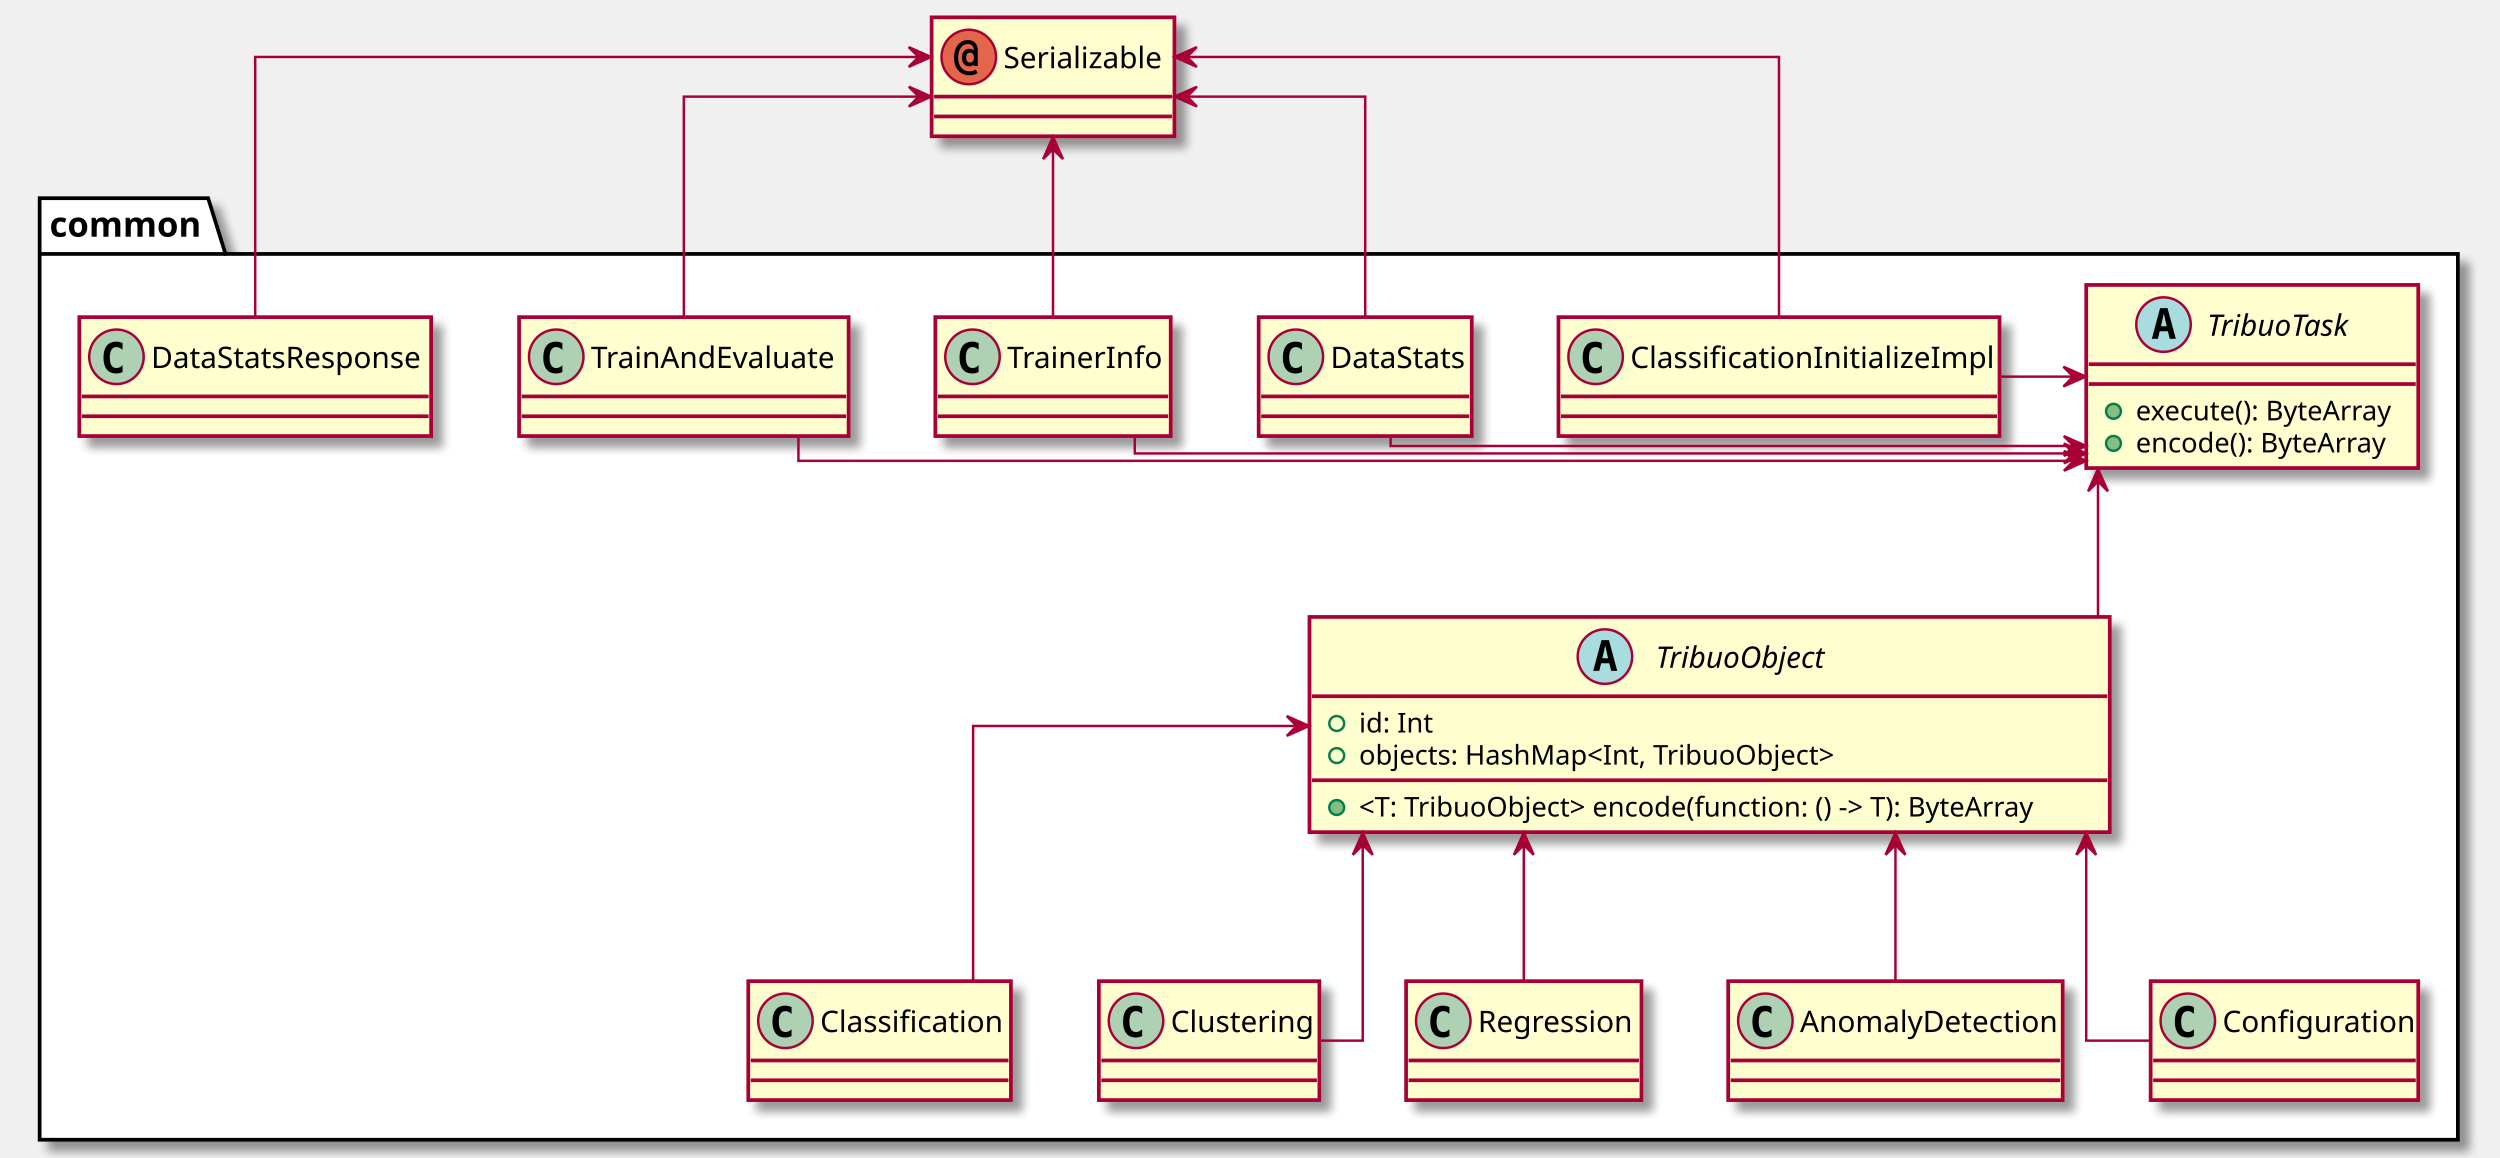
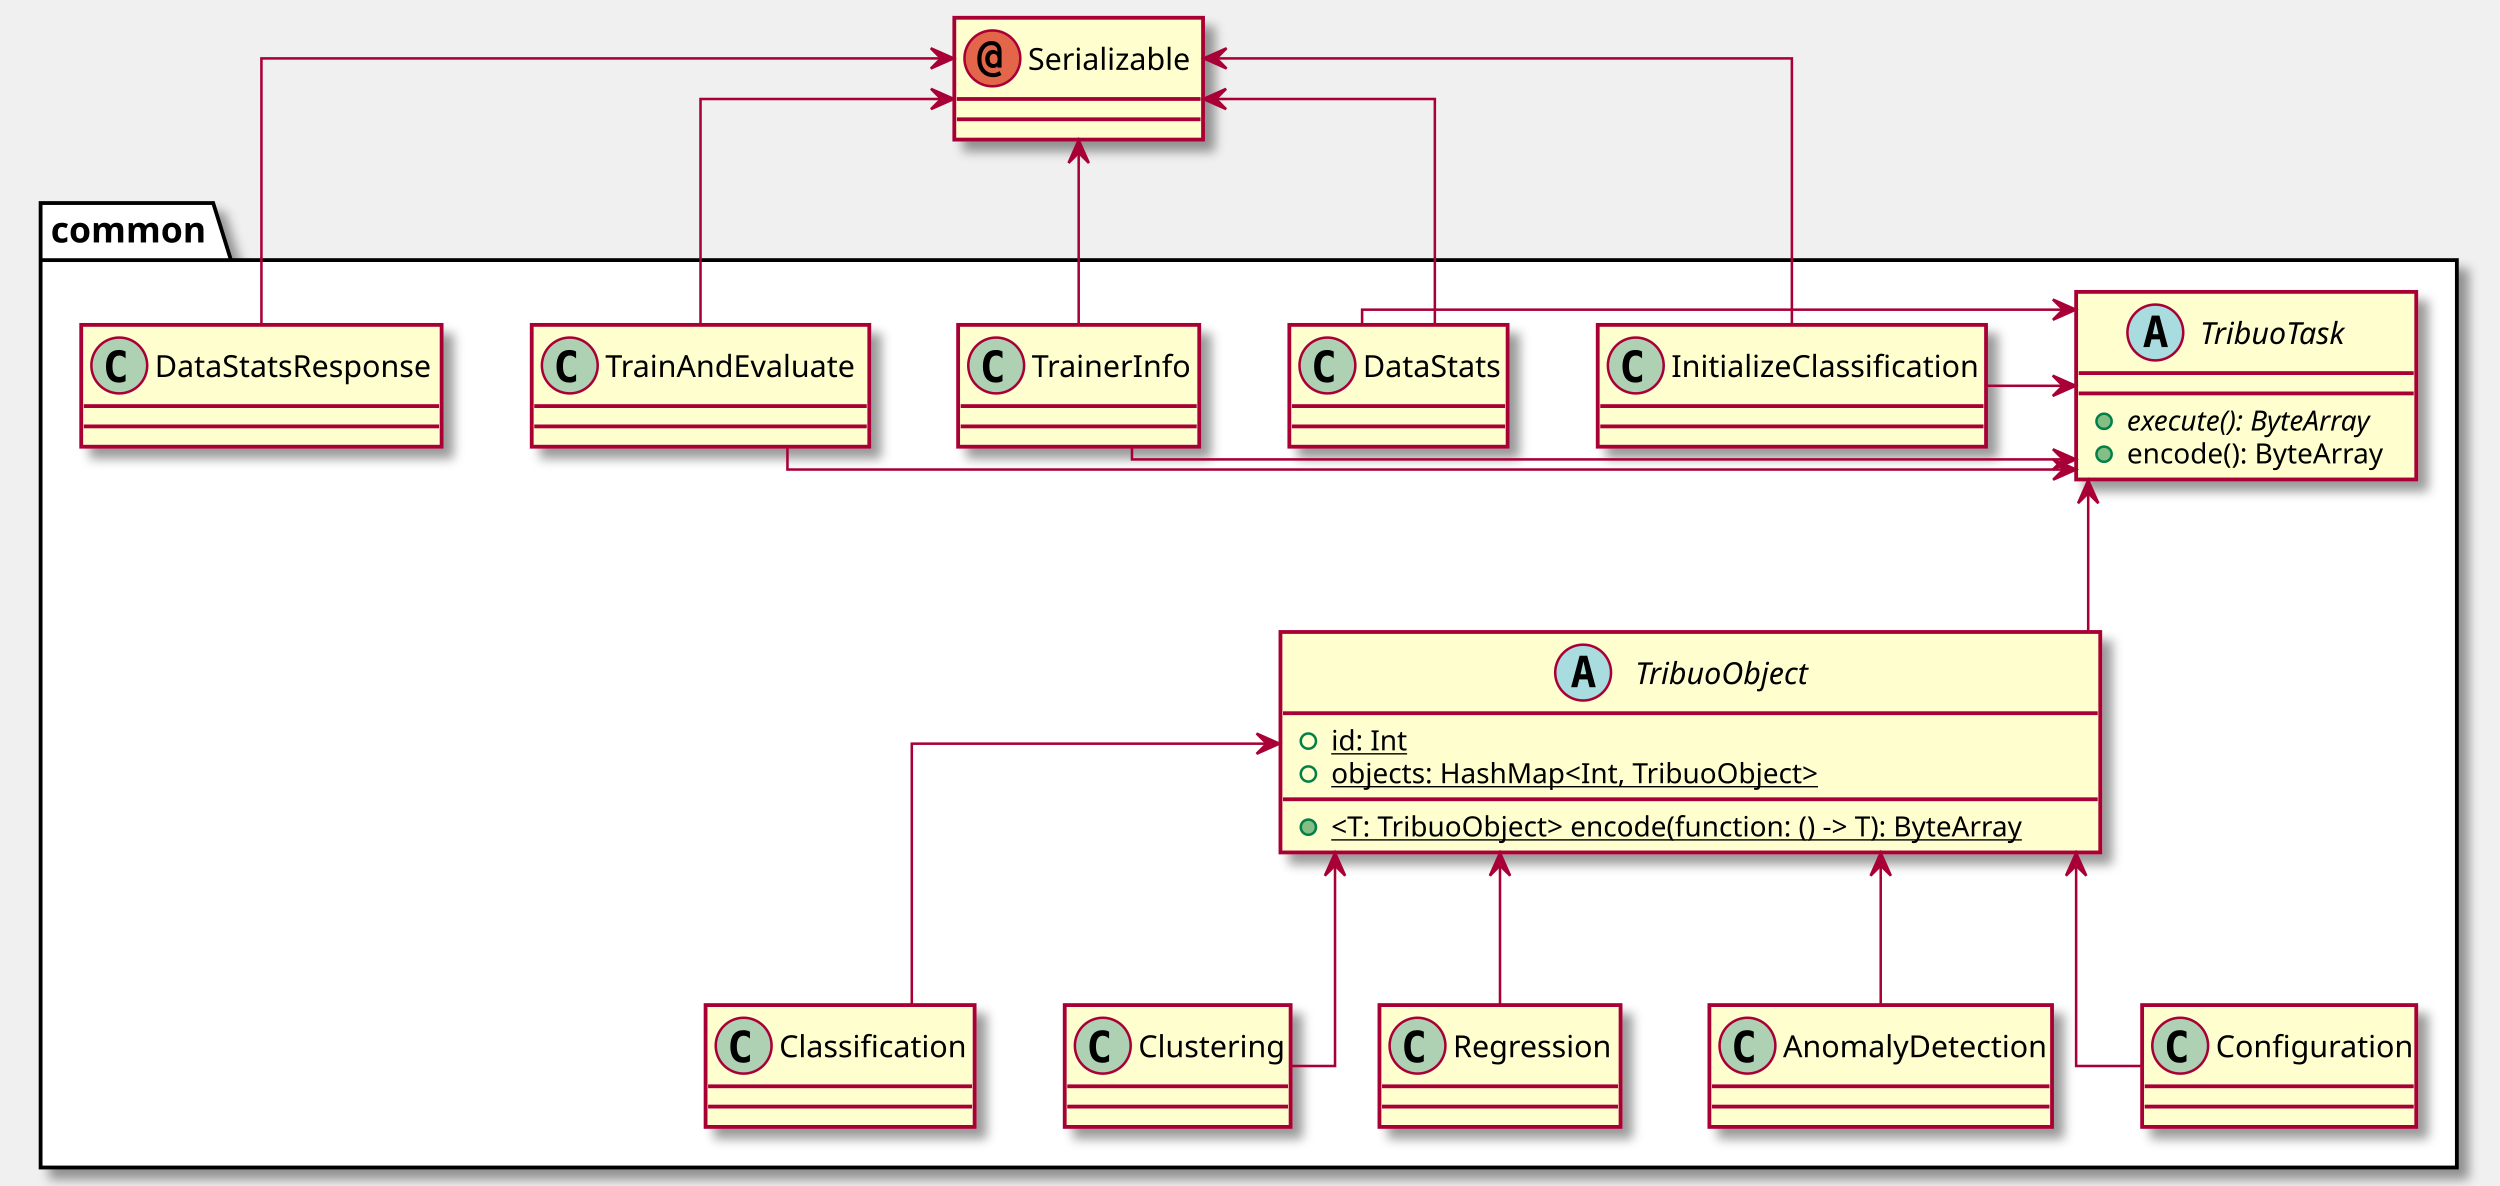
- <svg xmlns="http://www.w3.org/2000/svg" contentScriptType="application/ecmascript" contentStyleType="text/css" height="467px" preserveAspectRatio="none" style="width:1009px;height:467px;background:#FFFFFF;" version="1.1" viewBox="0 0 1009 467" width="1009px" zoomAndPan="magnify">
+ <svg xmlns="http://www.w3.org/2000/svg" contentScriptType="application/ecmascript" contentStyleType="text/css" height="467px" preserveAspectRatio="none" style="width:985px;height:467px;background:#FFFFFF;" version="1.1" viewBox="0 0 985 467" width="985px" zoomAndPan="magnify">
  <defs>
-     <filter height="300%" id="fv8vb0mpko4iv" width="300%" x="-1" y="-1">
+     <filter height="300%" id="fb097evi696vn" width="300%" x="-1" y="-1">
      <feGaussianBlur result="blurOut" stdDeviation="2.0" />
      <feColorMatrix in="blurOut" result="blurOut2" type="matrix" values="0 0 0 0 0 0 0 0 0 0 0 0 0 0 0 0 0 0 .4 0" />
      <feOffset dx="4.0" dy="4.0" in="blurOut2" result="blurOut3" />
      <feBlend in="SourceGraphic" in2="blurOut3" mode="normal" />
    </filter>
  </defs>
  <g>
-     <polygon fill="#FFFFFF" filter="url(#fv8vb0mpko4iv)" points="16,80,84,80,91,102.488,992,102.488,992,460,16,460,16,80" style="stroke:#000000;stroke-width:1.5;" />
+     <polygon fill="#FFFFFF" filter="url(#fb097evi696vn)" points="16,80,84,80,91,102.488,968,102.488,968,460,16,460,16,80" style="stroke:#000000;stroke-width:1.5;" />
    <line style="stroke:#000000;stroke-width:1.5;" x1="16" x2="91" y1="102.488" y2="102.488" />
    <text fill="#000000" font-family="sans-serif" font-size="14" font-weight="bold" lengthAdjust="spacing" textLength="62" x="20" y="95.535">common</text>
-     <rect codeLine="6" fill="#FEFECE" filter="url(#fv8vb0mpko4iv)" height="73.91" id="TribuoTask" style="stroke:#A80036;stroke-width:1.5;" width="134" x="842" y="115" />
-     <ellipse cx="873.2" cy="131" fill="#A9DCDF" rx="11" ry="11" style="stroke:#A80036;stroke-width:1.0;" />
-     <path d="M873.313,126.598 L872.159,131.67 L874.475,131.67 Z M871.819,124.357 L874.816,124.357 L878.161,136.75 L875.712,136.75 L874.948,133.687 L871.67,133.687 L870.923,136.75 L868.474,136.75 Z " fill="#000000" />
-     <text fill="#000000" font-family="sans-serif" font-size="12" font-style="italic" lengthAdjust="spacing" textLength="66" x="890.8" y="135.535">TribuoTask</text>
-     <line style="stroke:#A80036;stroke-width:1.5;" x1="843" x2="975" y1="147" y2="147" />
-     <line style="stroke:#A80036;stroke-width:1.5;" x1="843" x2="975" y1="155" y2="155" />
-     <ellipse cx="853" cy="166" fill="#84BE84" rx="3" ry="3" style="stroke:#038048;stroke-width:1.0;" />
-     <text fill="#000000" font-family="sans-serif" font-size="11" lengthAdjust="spacing" textLength="108" x="862" y="169.635">execute(): ByteArray</text>
-     <ellipse cx="853" cy="178.955" fill="#84BE84" rx="3" ry="3" style="stroke:#038048;stroke-width:1.0;" />
-     <text fill="#000000" font-family="sans-serif" font-size="11" lengthAdjust="spacing" textLength="105" x="862" y="182.59">encode(): ByteArray</text>
-     <rect codeLine="10" fill="#FEFECE" filter="url(#fv8vb0mpko4iv)" height="86.865" id="TribuoObject" style="stroke:#A80036;stroke-width:1.5;" width="323" x="528.5" y="249" />
-     <ellipse cx="647.75" cy="265" fill="#A9DCDF" rx="11" ry="11" style="stroke:#A80036;stroke-width:1.0;" />
-     <path d="M647.863,260.598 L646.71,265.67 L649.025,265.67 Z M646.369,258.357 L649.366,258.357 L652.711,270.75 L650.262,270.75 L649.499,267.687 L646.22,267.687 L645.473,270.75 L643.024,270.75 Z " fill="#000000" />
-     <text fill="#000000" font-family="sans-serif" font-size="12" font-style="italic" lengthAdjust="spacing" textLength="76" x="668.25" y="269.535">TribuoObject</text>
-     <line style="stroke:#A80036;stroke-width:1.5;" x1="529.5" x2="850.5" y1="281" y2="281" />
-     <ellipse cx="539.5" cy="292" rx="3" ry="3" style="stroke:#038048;stroke-width:1.0;fill:none;" />
-     <text fill="#000000" font-family="sans-serif" font-size="11" lengthAdjust="spacing" textLength="30" x="548.5" y="295.635">id: Int</text>
-     <ellipse cx="539.5" cy="304.955" rx="3" ry="3" style="stroke:#038048;stroke-width:1.0;fill:none;" />
-     <text fill="#000000" font-family="sans-serif" font-size="11" lengthAdjust="spacing" textLength="203" x="548.5" y="308.59">objects: HashMap&lt;Int, TribuoObject&gt;</text>
-     <line style="stroke:#A80036;stroke-width:1.5;" x1="529.5" x2="850.5" y1="314.91" y2="314.91" />
-     <ellipse cx="539.5" cy="325.91" fill="#84BE84" rx="3" ry="3" style="stroke:#038048;stroke-width:1.0;" />
-     <text fill="#000000" font-family="sans-serif" font-size="11" lengthAdjust="spacing" textLength="297" x="548.5" y="329.545">&lt;T: TribuoObject&gt; encode(function: () -&gt; T): ByteArray</text>
-     <rect codeLine="17" fill="#FEFECE" filter="url(#fv8vb0mpko4iv)" height="48" id="common_classification" style="stroke:#A80036;stroke-width:1.5;" width="106" x="302" y="396" />
-     <ellipse cx="317" cy="412" fill="#ADD1B2" rx="11" ry="11" style="stroke:#A80036;stroke-width:1.0;" />
-     <path d="M319.473,418.143 Q318.892,418.442 318.253,418.591 Q317.614,418.741 316.908,418.741 Q314.401,418.741 313.082,417.089 Q311.762,415.437 311.762,412.316 Q311.762,409.187 313.082,407.535 Q314.401,405.883 316.908,405.883 Q317.614,405.883 318.261,406.032 Q318.909,406.182 319.473,406.481 L319.473,409.203 Q318.842,408.622 318.249,408.352 Q317.655,408.082 317.024,408.082 Q315.68,408.082 314.995,409.149 Q314.31,410.216 314.31,412.316 Q314.31,414.408 314.995,415.474 Q315.68,416.541 317.024,416.541 Q317.655,416.541 318.249,416.271 Q318.842,416.002 319.473,415.42 Z " fill="#000000" />
-     <text fill="#000000" font-family="sans-serif" font-size="12" lengthAdjust="spacing" textLength="74" x="331" y="416.535">Classification</text>
-     <line style="stroke:#A80036;stroke-width:1.5;" x1="303" x2="407" y1="428" y2="428" />
-     <line style="stroke:#A80036;stroke-width:1.5;" x1="303" x2="407" y1="436" y2="436" />
-     <rect codeLine="18" fill="#FEFECE" filter="url(#fv8vb0mpko4iv)" height="48" id="common_clustering" style="stroke:#A80036;stroke-width:1.5;" width="89" x="443.5" y="396" />
-     <ellipse cx="458.5" cy="412" fill="#ADD1B2" rx="11" ry="11" style="stroke:#A80036;stroke-width:1.0;" />
-     <path d="M460.973,418.143 Q460.392,418.442 459.753,418.591 Q459.114,418.741 458.408,418.741 Q455.901,418.741 454.582,417.089 Q453.262,415.437 453.262,412.316 Q453.262,409.187 454.582,407.535 Q455.901,405.883 458.408,405.883 Q459.114,405.883 459.761,406.032 Q460.409,406.182 460.973,406.481 L460.973,409.203 Q460.342,408.622 459.749,408.352 Q459.155,408.082 458.524,408.082 Q457.18,408.082 456.495,409.149 Q455.81,410.216 455.81,412.316 Q455.81,414.408 456.495,415.474 Q457.18,416.541 458.524,416.541 Q459.155,416.541 459.749,416.271 Q460.342,416.002 460.973,415.42 Z " fill="#000000" />
-     <text fill="#000000" font-family="sans-serif" font-size="12" lengthAdjust="spacing" textLength="57" x="472.5" y="416.535">Clustering</text>
-     <line style="stroke:#A80036;stroke-width:1.5;" x1="444.5" x2="531.5" y1="428" y2="428" />
-     <line style="stroke:#A80036;stroke-width:1.5;" x1="444.5" x2="531.5" y1="436" y2="436" />
-     <rect codeLine="19" fill="#FEFECE" filter="url(#fv8vb0mpko4iv)" height="48" id="common_regression" style="stroke:#A80036;stroke-width:1.5;" width="95" x="567.5" y="396" />
-     <ellipse cx="582.5" cy="412" fill="#ADD1B2" rx="11" ry="11" style="stroke:#A80036;stroke-width:1.0;" />
-     <path d="M584.973,418.143 Q584.392,418.442 583.753,418.591 Q583.114,418.741 582.408,418.741 Q579.901,418.741 578.582,417.089 Q577.262,415.437 577.262,412.316 Q577.262,409.187 578.582,407.535 Q579.901,405.883 582.408,405.883 Q583.114,405.883 583.761,406.032 Q584.409,406.182 584.973,406.481 L584.973,409.203 Q584.342,408.622 583.749,408.352 Q583.155,408.082 582.524,408.082 Q581.18,408.082 580.495,409.149 Q579.81,410.216 579.81,412.316 Q579.81,414.408 580.495,415.474 Q581.18,416.541 582.524,416.541 Q583.155,416.541 583.749,416.271 Q584.342,416.002 584.973,415.42 Z " fill="#000000" />
-     <text fill="#000000" font-family="sans-serif" font-size="12" lengthAdjust="spacing" textLength="63" x="596.5" y="416.535">Regression</text>
-     <line style="stroke:#A80036;stroke-width:1.5;" x1="568.5" x2="661.5" y1="428" y2="428" />
-     <line style="stroke:#A80036;stroke-width:1.5;" x1="568.5" x2="661.5" y1="436" y2="436" />
-     <rect codeLine="20" fill="#FEFECE" filter="url(#fv8vb0mpko4iv)" height="48" id="common_anomaly_detection" style="stroke:#A80036;stroke-width:1.5;" width="135" x="697.5" y="396" />
-     <ellipse cx="712.5" cy="412" fill="#ADD1B2" rx="11" ry="11" style="stroke:#A80036;stroke-width:1.0;" />
-     <path d="M714.973,418.143 Q714.392,418.442 713.753,418.591 Q713.114,418.741 712.408,418.741 Q709.901,418.741 708.582,417.089 Q707.262,415.437 707.262,412.316 Q707.262,409.187 708.582,407.535 Q709.901,405.883 712.408,405.883 Q713.114,405.883 713.761,406.032 Q714.409,406.182 714.973,406.481 L714.973,409.203 Q714.342,408.622 713.749,408.352 Q713.155,408.082 712.524,408.082 Q711.18,408.082 710.495,409.149 Q709.81,410.216 709.81,412.316 Q709.81,414.408 710.495,415.474 Q711.18,416.541 712.524,416.541 Q713.155,416.541 713.749,416.271 Q714.342,416.002 714.973,415.42 Z " fill="#000000" />
-     <text fill="#000000" font-family="sans-serif" font-size="12" lengthAdjust="spacing" textLength="103" x="726.5" y="416.535">AnomalyDetection</text>
-     <line style="stroke:#A80036;stroke-width:1.5;" x1="698.5" x2="831.5" y1="428" y2="428" />
-     <line style="stroke:#A80036;stroke-width:1.5;" x1="698.5" x2="831.5" y1="436" y2="436" />
-     <rect codeLine="21" fill="#FEFECE" filter="url(#fv8vb0mpko4iv)" height="48" id="common_configuration" style="stroke:#A80036;stroke-width:1.5;" width="108" x="868" y="396" />
-     <ellipse cx="883" cy="412" fill="#ADD1B2" rx="11" ry="11" style="stroke:#A80036;stroke-width:1.0;" />
-     <path d="M885.473,418.143 Q884.892,418.442 884.253,418.591 Q883.614,418.741 882.908,418.741 Q880.401,418.741 879.082,417.089 Q877.762,415.437 877.762,412.316 Q877.762,409.187 879.082,407.535 Q880.401,405.883 882.908,405.883 Q883.614,405.883 884.261,406.032 Q884.909,406.182 885.473,406.481 L885.473,409.203 Q884.842,408.622 884.249,408.352 Q883.655,408.082 883.024,408.082 Q881.68,408.082 880.995,409.149 Q880.31,410.216 880.31,412.316 Q880.31,414.408 880.995,415.474 Q881.68,416.541 883.024,416.541 Q883.655,416.541 884.249,416.271 Q884.842,416.002 885.473,415.42 Z " fill="#000000" />
-     <text fill="#000000" font-family="sans-serif" font-size="12" lengthAdjust="spacing" textLength="76" x="897" y="416.535">Configuration</text>
-     <line style="stroke:#A80036;stroke-width:1.5;" x1="869" x2="975" y1="428" y2="428" />
-     <line style="stroke:#A80036;stroke-width:1.5;" x1="869" x2="975" y1="436" y2="436" />
-     <rect codeLine="7" fill="#FEFECE" filter="url(#fv8vb0mpko4iv)" height="48" id="DataStats" style="stroke:#A80036;stroke-width:1.5;" width="86" x="508" y="128" />
+     <rect codeLine="6" fill="#FEFECE" filter="url(#fb097evi696vn)" height="73.91" id="TribuoTask" style="stroke:#A80036;stroke-width:1.5;" width="134" x="818" y="115" />
+     <ellipse cx="849.2" cy="131" fill="#A9DCDF" rx="11" ry="11" style="stroke:#A80036;stroke-width:1.0;" />
+     <path d="M849.313,126.598 L848.159,131.67 L850.475,131.67 Z M847.819,124.357 L850.816,124.357 L854.161,136.75 L851.712,136.75 L850.948,133.687 L847.67,133.687 L846.923,136.75 L844.474,136.75 Z " fill="#000000" />
+     <text fill="#000000" font-family="sans-serif" font-size="12" font-style="italic" lengthAdjust="spacing" textLength="66" x="866.8" y="135.535">TribuoTask</text>
+     <line style="stroke:#A80036;stroke-width:1.5;" x1="819" x2="951" y1="147" y2="147" />
+     <line style="stroke:#A80036;stroke-width:1.5;" x1="819" x2="951" y1="155" y2="155" />
+     <ellipse cx="829" cy="166" fill="#84BE84" rx="3" ry="3" style="stroke:#038048;stroke-width:1.0;" />
+     <text fill="#000000" font-family="sans-serif" font-size="11" font-style="italic" lengthAdjust="spacing" textLength="108" x="838" y="169.635">execute(): ByteArray</text>
+     <ellipse cx="829" cy="178.955" fill="#84BE84" rx="3" ry="3" style="stroke:#038048;stroke-width:1.0;" />
+     <text fill="#000000" font-family="sans-serif" font-size="11" lengthAdjust="spacing" textLength="105" x="838" y="182.59">encode(): ByteArray</text>
+     <rect codeLine="10" fill="#FEFECE" filter="url(#fb097evi696vn)" height="86.865" id="TribuoObject" style="stroke:#A80036;stroke-width:1.5;" width="323" x="504.5" y="249" />
+     <ellipse cx="623.75" cy="265" fill="#A9DCDF" rx="11" ry="11" style="stroke:#A80036;stroke-width:1.0;" />
+     <path d="M623.863,260.598 L622.71,265.67 L625.025,265.67 Z M622.369,258.357 L625.366,258.357 L628.711,270.75 L626.262,270.75 L625.499,267.687 L622.22,267.687 L621.473,270.75 L619.024,270.75 Z " fill="#000000" />
+     <text fill="#000000" font-family="sans-serif" font-size="12" font-style="italic" lengthAdjust="spacing" textLength="76" x="644.25" y="269.535">TribuoObject</text>
+     <line style="stroke:#A80036;stroke-width:1.5;" x1="505.5" x2="826.5" y1="281" y2="281" />
+     <ellipse cx="515.5" cy="292" rx="3" ry="3" style="stroke:#038048;stroke-width:1.0;fill:none;" />
+     <text fill="#000000" font-family="sans-serif" font-size="11" lengthAdjust="spacing" text-decoration="underline" textLength="30" x="524.5" y="295.635">id: Int</text>
+     <ellipse cx="515.5" cy="304.955" rx="3" ry="3" style="stroke:#038048;stroke-width:1.0;fill:none;" />
+     <text fill="#000000" font-family="sans-serif" font-size="11" lengthAdjust="spacing" text-decoration="underline" textLength="203" x="524.5" y="308.59">objects: HashMap&lt;Int, TribuoObject&gt;</text>
+     <line style="stroke:#A80036;stroke-width:1.5;" x1="505.5" x2="826.5" y1="314.91" y2="314.91" />
+     <ellipse cx="515.5" cy="325.91" fill="#84BE84" rx="3" ry="3" style="stroke:#038048;stroke-width:1.0;" />
+     <text fill="#000000" font-family="sans-serif" font-size="11" lengthAdjust="spacing" text-decoration="underline" textLength="297" x="524.5" y="329.545">&lt;T: TribuoObject&gt; encode(function: () -&gt; T): ByteArray</text>
+     <rect codeLine="17" fill="#FEFECE" filter="url(#fb097evi696vn)" height="48" id="common_classification" style="stroke:#A80036;stroke-width:1.5;" width="106" x="278" y="396" />
+     <ellipse cx="293" cy="412" fill="#ADD1B2" rx="11" ry="11" style="stroke:#A80036;stroke-width:1.0;" />
+     <path d="M295.473,418.143 Q294.892,418.442 294.253,418.591 Q293.614,418.741 292.908,418.741 Q290.401,418.741 289.082,417.089 Q287.762,415.437 287.762,412.316 Q287.762,409.187 289.082,407.535 Q290.401,405.883 292.908,405.883 Q293.614,405.883 294.261,406.032 Q294.909,406.182 295.473,406.481 L295.473,409.203 Q294.842,408.622 294.249,408.352 Q293.655,408.082 293.024,408.082 Q291.68,408.082 290.995,409.149 Q290.31,410.216 290.31,412.316 Q290.31,414.408 290.995,415.474 Q291.68,416.541 293.024,416.541 Q293.655,416.541 294.249,416.271 Q294.842,416.002 295.473,415.42 Z " fill="#000000" />
+     <text fill="#000000" font-family="sans-serif" font-size="12" lengthAdjust="spacing" textLength="74" x="307" y="416.535">Classification</text>
+     <line style="stroke:#A80036;stroke-width:1.5;" x1="279" x2="383" y1="428" y2="428" />
+     <line style="stroke:#A80036;stroke-width:1.5;" x1="279" x2="383" y1="436" y2="436" />
+     <rect codeLine="18" fill="#FEFECE" filter="url(#fb097evi696vn)" height="48" id="common_clustering" style="stroke:#A80036;stroke-width:1.5;" width="89" x="419.5" y="396" />
+     <ellipse cx="434.5" cy="412" fill="#ADD1B2" rx="11" ry="11" style="stroke:#A80036;stroke-width:1.0;" />
+     <path d="M436.973,418.143 Q436.392,418.442 435.753,418.591 Q435.114,418.741 434.408,418.741 Q431.901,418.741 430.582,417.089 Q429.262,415.437 429.262,412.316 Q429.262,409.187 430.582,407.535 Q431.901,405.883 434.408,405.883 Q435.114,405.883 435.761,406.032 Q436.409,406.182 436.973,406.481 L436.973,409.203 Q436.342,408.622 435.749,408.352 Q435.155,408.082 434.524,408.082 Q433.18,408.082 432.495,409.149 Q431.81,410.216 431.81,412.316 Q431.81,414.408 432.495,415.474 Q433.18,416.541 434.524,416.541 Q435.155,416.541 435.749,416.271 Q436.342,416.002 436.973,415.42 Z " fill="#000000" />
+     <text fill="#000000" font-family="sans-serif" font-size="12" lengthAdjust="spacing" textLength="57" x="448.5" y="416.535">Clustering</text>
+     <line style="stroke:#A80036;stroke-width:1.5;" x1="420.5" x2="507.5" y1="428" y2="428" />
+     <line style="stroke:#A80036;stroke-width:1.5;" x1="420.5" x2="507.5" y1="436" y2="436" />
+     <rect codeLine="19" fill="#FEFECE" filter="url(#fb097evi696vn)" height="48" id="common_regression" style="stroke:#A80036;stroke-width:1.5;" width="95" x="543.5" y="396" />
+     <ellipse cx="558.5" cy="412" fill="#ADD1B2" rx="11" ry="11" style="stroke:#A80036;stroke-width:1.0;" />
+     <path d="M560.973,418.143 Q560.392,418.442 559.753,418.591 Q559.114,418.741 558.408,418.741 Q555.901,418.741 554.582,417.089 Q553.262,415.437 553.262,412.316 Q553.262,409.187 554.582,407.535 Q555.901,405.883 558.408,405.883 Q559.114,405.883 559.761,406.032 Q560.409,406.182 560.973,406.481 L560.973,409.203 Q560.342,408.622 559.749,408.352 Q559.155,408.082 558.524,408.082 Q557.18,408.082 556.495,409.149 Q555.81,410.216 555.81,412.316 Q555.81,414.408 556.495,415.474 Q557.18,416.541 558.524,416.541 Q559.155,416.541 559.749,416.271 Q560.342,416.002 560.973,415.42 Z " fill="#000000" />
+     <text fill="#000000" font-family="sans-serif" font-size="12" lengthAdjust="spacing" textLength="63" x="572.5" y="416.535">Regression</text>
+     <line style="stroke:#A80036;stroke-width:1.5;" x1="544.5" x2="637.5" y1="428" y2="428" />
+     <line style="stroke:#A80036;stroke-width:1.5;" x1="544.5" x2="637.5" y1="436" y2="436" />
+     <rect codeLine="20" fill="#FEFECE" filter="url(#fb097evi696vn)" height="48" id="common_anomaly_detection" style="stroke:#A80036;stroke-width:1.5;" width="135" x="673.5" y="396" />
+     <ellipse cx="688.5" cy="412" fill="#ADD1B2" rx="11" ry="11" style="stroke:#A80036;stroke-width:1.0;" />
+     <path d="M690.973,418.143 Q690.392,418.442 689.753,418.591 Q689.114,418.741 688.408,418.741 Q685.901,418.741 684.582,417.089 Q683.262,415.437 683.262,412.316 Q683.262,409.187 684.582,407.535 Q685.901,405.883 688.408,405.883 Q689.114,405.883 689.761,406.032 Q690.409,406.182 690.973,406.481 L690.973,409.203 Q690.342,408.622 689.749,408.352 Q689.155,408.082 688.524,408.082 Q687.18,408.082 686.495,409.149 Q685.81,410.216 685.81,412.316 Q685.81,414.408 686.495,415.474 Q687.18,416.541 688.524,416.541 Q689.155,416.541 689.749,416.271 Q690.342,416.002 690.973,415.42 Z " fill="#000000" />
+     <text fill="#000000" font-family="sans-serif" font-size="12" lengthAdjust="spacing" textLength="103" x="702.5" y="416.535">AnomalyDetection</text>
+     <line style="stroke:#A80036;stroke-width:1.5;" x1="674.5" x2="807.5" y1="428" y2="428" />
+     <line style="stroke:#A80036;stroke-width:1.5;" x1="674.5" x2="807.5" y1="436" y2="436" />
+     <rect codeLine="21" fill="#FEFECE" filter="url(#fb097evi696vn)" height="48" id="common_configuration" style="stroke:#A80036;stroke-width:1.5;" width="108" x="844" y="396" />
+     <ellipse cx="859" cy="412" fill="#ADD1B2" rx="11" ry="11" style="stroke:#A80036;stroke-width:1.0;" />
+     <path d="M861.473,418.143 Q860.892,418.442 860.253,418.591 Q859.614,418.741 858.908,418.741 Q856.401,418.741 855.082,417.089 Q853.762,415.437 853.762,412.316 Q853.762,409.187 855.082,407.535 Q856.401,405.883 858.908,405.883 Q859.614,405.883 860.261,406.032 Q860.909,406.182 861.473,406.481 L861.473,409.203 Q860.842,408.622 860.249,408.352 Q859.655,408.082 859.024,408.082 Q857.68,408.082 856.995,409.149 Q856.31,410.216 856.31,412.316 Q856.31,414.408 856.995,415.474 Q857.68,416.541 859.024,416.541 Q859.655,416.541 860.249,416.271 Q860.842,416.002 861.473,415.42 Z " fill="#000000" />
+     <text fill="#000000" font-family="sans-serif" font-size="12" lengthAdjust="spacing" textLength="76" x="873" y="416.535">Configuration</text>
+     <line style="stroke:#A80036;stroke-width:1.5;" x1="845" x2="951" y1="428" y2="428" />
+     <line style="stroke:#A80036;stroke-width:1.5;" x1="845" x2="951" y1="436" y2="436" />
+     <rect codeLine="6" fill="#FEFECE" filter="url(#fb097evi696vn)" height="48" id="InitializeClassification" style="stroke:#A80036;stroke-width:1.5;" width="153" x="629.5" y="128" />
+     <ellipse cx="644.5" cy="144" fill="#ADD1B2" rx="11" ry="11" style="stroke:#A80036;stroke-width:1.0;" />
+     <path d="M646.973,150.143 Q646.392,150.442 645.753,150.591 Q645.114,150.741 644.408,150.741 Q641.901,150.741 640.582,149.089 Q639.262,147.437 639.262,144.316 Q639.262,141.186 640.582,139.535 Q641.901,137.883 644.408,137.883 Q645.114,137.883 645.761,138.032 Q646.409,138.182 646.973,138.481 L646.973,141.203 Q646.342,140.622 645.749,140.352 Q645.155,140.083 644.524,140.083 Q643.18,140.083 642.495,141.149 Q641.81,142.216 641.81,144.316 Q641.81,146.408 642.495,147.474 Q643.18,148.541 644.524,148.541 Q645.155,148.541 645.749,148.271 Q646.342,148.001 646.973,147.42 Z " fill="#000000" />
+     <text fill="#000000" font-family="sans-serif" font-size="12" lengthAdjust="spacing" textLength="121" x="658.5" y="148.535">InitializeClassification</text>
+     <line style="stroke:#A80036;stroke-width:1.5;" x1="630.5" x2="781.5" y1="160" y2="160" />
+     <line style="stroke:#A80036;stroke-width:1.5;" x1="630.5" x2="781.5" y1="168" y2="168" />
+     <rect codeLine="7" fill="#FEFECE" filter="url(#fb097evi696vn)" height="48" id="DataStats" style="stroke:#A80036;stroke-width:1.5;" width="86" x="508" y="128" />
    <ellipse cx="523" cy="144" fill="#ADD1B2" rx="11" ry="11" style="stroke:#A80036;stroke-width:1.0;" />
    <path d="M525.473,150.143 Q524.892,150.442 524.253,150.591 Q523.614,150.741 522.908,150.741 Q520.401,150.741 519.082,149.089 Q517.762,147.437 517.762,144.316 Q517.762,141.186 519.082,139.535 Q520.401,137.883 522.908,137.883 Q523.614,137.883 524.261,138.032 Q524.909,138.182 525.473,138.481 L525.473,141.203 Q524.842,140.622 524.249,140.352 Q523.655,140.083 523.024,140.083 Q521.68,140.083 520.995,141.149 Q520.31,142.216 520.31,144.316 Q520.31,146.408 520.995,147.474 Q521.68,148.541 523.024,148.541 Q523.655,148.541 524.249,148.271 Q524.842,148.001 525.473,147.42 Z " fill="#000000" />
    <text fill="#000000" font-family="sans-serif" font-size="12" lengthAdjust="spacing" textLength="54" x="537" y="148.535">DataStats</text>
    <line style="stroke:#A80036;stroke-width:1.5;" x1="509" x2="593" y1="160" y2="160" />
    <line style="stroke:#A80036;stroke-width:1.5;" x1="509" x2="593" y1="168" y2="168" />
-     <rect codeLine="6" fill="#FEFECE" filter="url(#fv8vb0mpko4iv)" height="48" id="ClassificationInitializeImpl" style="stroke:#A80036;stroke-width:1.5;" width="178" x="629" y="128" />
-     <ellipse cx="644" cy="144" fill="#ADD1B2" rx="11" ry="11" style="stroke:#A80036;stroke-width:1.0;" />
-     <path d="M646.473,150.143 Q645.892,150.442 645.253,150.591 Q644.614,150.741 643.908,150.741 Q641.401,150.741 640.082,149.089 Q638.762,147.437 638.762,144.316 Q638.762,141.186 640.082,139.535 Q641.401,137.883 643.908,137.883 Q644.614,137.883 645.261,138.032 Q645.909,138.182 646.473,138.481 L646.473,141.203 Q645.842,140.622 645.249,140.352 Q644.655,140.083 644.024,140.083 Q642.68,140.083 641.995,141.149 Q641.31,142.216 641.31,144.316 Q641.31,146.408 641.995,147.474 Q642.68,148.541 644.024,148.541 Q644.655,148.541 645.249,148.271 Q645.842,148.001 646.473,147.42 Z " fill="#000000" />
-     <text fill="#000000" font-family="sans-serif" font-size="12" lengthAdjust="spacing" textLength="146" x="658" y="148.535">ClassificationInitializeImpl</text>
-     <line style="stroke:#A80036;stroke-width:1.5;" x1="630" x2="806" y1="160" y2="160" />
-     <line style="stroke:#A80036;stroke-width:1.5;" x1="630" x2="806" y1="168" y2="168" />
-     <rect codeLine="9" fill="#FEFECE" filter="url(#fv8vb0mpko4iv)" height="48" id="TrainerInfo" style="stroke:#A80036;stroke-width:1.5;" width="95" x="377.5" y="128" />
+     <rect codeLine="9" fill="#FEFECE" filter="url(#fb097evi696vn)" height="48" id="TrainerInfo" style="stroke:#A80036;stroke-width:1.5;" width="95" x="377.5" y="128" />
    <ellipse cx="392.5" cy="144" fill="#ADD1B2" rx="11" ry="11" style="stroke:#A80036;stroke-width:1.0;" />
    <path d="M394.973,150.143 Q394.392,150.442 393.753,150.591 Q393.114,150.741 392.408,150.741 Q389.901,150.741 388.582,149.089 Q387.262,147.437 387.262,144.316 Q387.262,141.186 388.582,139.535 Q389.901,137.883 392.408,137.883 Q393.114,137.883 393.761,138.032 Q394.409,138.182 394.973,138.481 L394.973,141.203 Q394.342,140.622 393.749,140.352 Q393.155,140.083 392.524,140.083 Q391.18,140.083 390.495,141.149 Q389.81,142.216 389.81,144.316 Q389.81,146.408 390.495,147.474 Q391.18,148.541 392.524,148.541 Q393.155,148.541 393.749,148.271 Q394.342,148.001 394.973,147.42 Z " fill="#000000" />
    <text fill="#000000" font-family="sans-serif" font-size="12" lengthAdjust="spacing" textLength="63" x="406.5" y="148.535">TrainerInfo</text>
    <line style="stroke:#A80036;stroke-width:1.5;" x1="378.5" x2="471.5" y1="160" y2="160" />
    <line style="stroke:#A80036;stroke-width:1.5;" x1="378.5" x2="471.5" y1="168" y2="168" />
-     <rect codeLine="10" fill="#FEFECE" filter="url(#fv8vb0mpko4iv)" height="48" id="TrainAndEvaluate" style="stroke:#A80036;stroke-width:1.5;" width="133" x="209.5" y="128" />
+     <rect codeLine="10" fill="#FEFECE" filter="url(#fb097evi696vn)" height="48" id="TrainAndEvaluate" style="stroke:#A80036;stroke-width:1.5;" width="133" x="209.5" y="128" />
    <ellipse cx="224.5" cy="144" fill="#ADD1B2" rx="11" ry="11" style="stroke:#A80036;stroke-width:1.0;" />
    <path d="M226.973,150.143 Q226.392,150.442 225.753,150.591 Q225.114,150.741 224.408,150.741 Q221.901,150.741 220.582,149.089 Q219.262,147.437 219.262,144.316 Q219.262,141.186 220.582,139.535 Q221.901,137.883 224.408,137.883 Q225.114,137.883 225.761,138.032 Q226.409,138.182 226.973,138.481 L226.973,141.203 Q226.342,140.622 225.749,140.352 Q225.155,140.083 224.524,140.083 Q223.18,140.083 222.495,141.149 Q221.81,142.216 221.81,144.316 Q221.81,146.408 222.495,147.474 Q223.18,148.541 224.524,148.541 Q225.155,148.541 225.749,148.271 Q226.342,148.001 226.973,147.42 Z " fill="#000000" />
    <text fill="#000000" font-family="sans-serif" font-size="12" lengthAdjust="spacing" textLength="101" x="238.5" y="148.535">TrainAndEvaluate</text>
    <line style="stroke:#A80036;stroke-width:1.5;" x1="210.5" x2="341.5" y1="160" y2="160" />
    <line style="stroke:#A80036;stroke-width:1.5;" x1="210.5" x2="341.5" y1="168" y2="168" />
-     <rect codeLine="8" fill="#FEFECE" filter="url(#fv8vb0mpko4iv)" height="48" id="DataStatsResponse" style="stroke:#A80036;stroke-width:1.5;" width="142" x="32" y="128" />
+     <rect codeLine="8" fill="#FEFECE" filter="url(#fb097evi696vn)" height="48" id="DataStatsResponse" style="stroke:#A80036;stroke-width:1.5;" width="142" x="32" y="128" />
    <ellipse cx="47" cy="144" fill="#ADD1B2" rx="11" ry="11" style="stroke:#A80036;stroke-width:1.0;" />
    <path d="M49.473,150.143 Q48.892,150.442 48.253,150.591 Q47.614,150.741 46.908,150.741 Q44.401,150.741 43.081,149.089 Q41.762,147.437 41.762,144.316 Q41.762,141.186 43.081,139.535 Q44.401,137.883 46.908,137.883 Q47.614,137.883 48.261,138.032 Q48.909,138.182 49.473,138.481 L49.473,141.203 Q48.842,140.622 48.249,140.352 Q47.655,140.083 47.024,140.083 Q45.68,140.083 44.995,141.149 Q44.31,142.216 44.31,144.316 Q44.31,146.408 44.995,147.474 Q45.68,148.541 47.024,148.541 Q47.655,148.541 48.249,148.271 Q48.842,148.001 49.473,147.42 Z " fill="#000000" />
    <text fill="#000000" font-family="sans-serif" font-size="12" lengthAdjust="spacing" textLength="110" x="61" y="148.535">DataStatsResponse</text>
    <line style="stroke:#A80036;stroke-width:1.5;" x1="33" x2="173" y1="160" y2="160" />
    <line style="stroke:#A80036;stroke-width:1.5;" x1="33" x2="173" y1="168" y2="168" />
-     <rect codeLine="3" fill="#FEFECE" filter="url(#fv8vb0mpko4iv)" height="48" id="Serializable" style="stroke:#A80036;stroke-width:1.5;" width="98" x="376" y="7" />
+     <rect codeLine="3" fill="#FEFECE" filter="url(#fb097evi696vn)" height="48" id="Serializable" style="stroke:#A80036;stroke-width:1.5;" width="98" x="376" y="7" />
    <ellipse cx="391" cy="23" fill="#E3664A" rx="11" ry="11" style="stroke:#A80036;stroke-width:1.0;" />
    <path d="M393.077,23.226 Q393.077,22.288 392.653,21.757 Q392.23,21.226 391.491,21.226 Q390.752,21.226 390.333,21.757 Q389.914,22.288 389.914,23.226 Q389.914,24.172 390.333,24.704 Q390.752,25.235 391.491,25.235 Q392.23,25.235 392.653,24.704 Q393.077,24.172 393.077,23.226 Z M394.621,26.629 L392.994,26.629 L392.994,25.949 Q392.678,26.389 392.251,26.592 Q391.823,26.795 391.226,26.795 Q389.864,26.795 389.03,25.816 Q388.196,24.836 388.196,23.226 Q388.196,21.624 389.026,20.649 Q389.856,19.673 391.226,19.673 Q391.815,19.673 392.263,19.877 Q392.711,20.08 392.994,20.47 L392.994,20.13 Q392.994,19.001 392.375,18.387 Q391.757,17.773 390.611,17.773 Q388.885,17.773 387.793,19.291 Q386.702,20.811 386.702,23.243 Q386.702,25.791 387.963,27.298 Q389.225,28.804 391.325,28.804 Q391.989,28.804 392.612,28.609 Q393.234,28.414 393.807,28.024 L394.571,29.485 Q393.898,29.941 393.106,30.17 Q392.313,30.398 391.408,30.398 Q388.503,30.398 386.776,28.464 Q385.05,26.53 385.05,23.243 Q385.05,20.03 386.602,18.1 Q388.154,16.17 390.711,16.17 Q392.521,16.17 393.571,17.262 Q394.621,18.354 394.621,20.238 Z " fill="#000000" />
    <text fill="#000000" font-family="sans-serif" font-size="12" lengthAdjust="spacing" textLength="66" x="405" y="27.535">Serializable</text>
    <line style="stroke:#A80036;stroke-width:1.5;" x1="377" x2="473" y1="39" y2="39" />
    <line style="stroke:#A80036;stroke-width:1.5;" x1="377" x2="473" y1="47" y2="47" />
-     <path codeLine="15" d="M846.75,194.28 C846.75,194.28 846.75,248.81 846.75,248.81 " fill="none" id="TribuoTask-backto-TribuoObject" style="stroke:#A80036;stroke-width:1.0;" />
-     <polygon fill="#A80036" points="846.75,189.28,842.75,198.28,846.75,194.28,850.75,198.28,846.75,189.28" style="stroke:#A80036;stroke-width:1.0;" />
-     <path codeLine="23" d="M523.33,293 C523.33,293 392.75,293 392.75,293 C392.75,293 392.75,358.97 392.75,395.81 " fill="none" id="TribuoObject-backto-common_classification" style="stroke:#A80036;stroke-width:1.0;" />
-     <polygon fill="#A80036" points="528.33,293,519.33,289,523.33,293,519.33,297,528.33,293" style="stroke:#A80036;stroke-width:1.0;" />
-     <path codeLine="24" d="M550,341.02 C550,341.02 550,420 550,420 C550,420 542.51,420 532.73,420 " fill="none" id="TribuoObject-backto-common_clustering" style="stroke:#A80036;stroke-width:1.0;" />
-     <polygon fill="#A80036" points="550,336.02,546,345.02,550,341.02,554,345.02,550,336.02" style="stroke:#A80036;stroke-width:1.0;" />
-     <path codeLine="25" d="M615,341.02 C615,341.02 615,395.98 615,395.98 " fill="none" id="TribuoObject-backto-common_regression" style="stroke:#A80036;stroke-width:1.0;" />
-     <polygon fill="#A80036" points="615,336.02,611,345.02,615,341.02,619,345.02,615,336.02" style="stroke:#A80036;stroke-width:1.0;" />
-     <path codeLine="26" d="M765,341.02 C765,341.02 765,395.98 765,395.98 " fill="none" id="TribuoObject-backto-common_anomaly_detection" style="stroke:#A80036;stroke-width:1.0;" />
-     <polygon fill="#A80036" points="765,336.02,761,345.02,765,341.02,769,345.02,765,336.02" style="stroke:#A80036;stroke-width:1.0;" />
-     <path codeLine="27" d="M842,341.02 C842,341.02 842,420 842,420 C842,420 853.49,420 867.75,420 " fill="none" id="TribuoObject-backto-common_configuration" style="stroke:#A80036;stroke-width:1.0;" />
-     <polygon fill="#A80036" points="842,336.02,838,345.02,842,341.02,846,345.02,842,336.02" style="stroke:#A80036;stroke-width:1.0;" />
-     <path codeLine="30" d="M807.07,152 C807.07,152 836.77,152 836.77,152 " fill="none" id="ClassificationInitializeImpl-to-TribuoTask" style="stroke:#A80036;stroke-width:1.0;" />
-     <polygon fill="#A80036" points="841.77,152,832.77,148,836.77,152,832.77,156,841.77,152" style="stroke:#A80036;stroke-width:1.0;" />
-     <path codeLine="31" d="M561.25,176.11 C561.25,178.46 561.25,180 561.25,180 C561.25,180 836.95,180 836.95,180 " fill="none" id="DataStats-to-TribuoTask" style="stroke:#A80036;stroke-width:1.0;" />
-     <polygon fill="#A80036" points="841.95,180,832.95,176,836.95,180,832.95,184,841.95,180" style="stroke:#A80036;stroke-width:1.0;" />
-     <path codeLine="32" d="M458,176.12 C458,180.12 458,183 458,183 C458,183 836.97,183 836.97,183 " fill="none" id="TrainerInfo-to-TribuoTask" style="stroke:#A80036;stroke-width:1.0;" />
-     <polygon fill="#A80036" points="841.97,183,832.97,179,836.97,183,832.97,187,841.97,183" style="stroke:#A80036;stroke-width:1.0;" />
-     <path codeLine="33" d="M322.25,176.35 C322.25,181.8 322.25,186 322.25,186 C322.25,186 836.98,186 836.98,186 " fill="none" id="TrainAndEvaluate-to-TribuoTask" style="stroke:#A80036;stroke-width:1.0;" />
-     <polygon fill="#A80036" points="841.98,186,832.98,182,836.98,186,832.98,190,841.98,186" style="stroke:#A80036;stroke-width:1.0;" />
-     <path codeLine="13" d="M479.04,23 C479.04,23 718,23 718,23 C718,23 718,90.37 718,127.74 " fill="none" id="Serializable-backto-ClassificationInitializeImpl" style="stroke:#A80036;stroke-width:1.0;" />
-     <polygon fill="#A80036" points="474.04,23,483.04,27,479.04,23,483.04,19,474.04,23" style="stroke:#A80036;stroke-width:1.0;" />
-     <path codeLine="14" d="M479.08,39 C479.08,39 551,39 551,39 C551,39 551,94.56 551,127.76 " fill="none" id="Serializable-backto-DataStats" style="stroke:#A80036;stroke-width:1.0;" />
+     <path codeLine="15" d="M822.75,194.28 C822.75,194.28 822.75,248.81 822.75,248.81 " fill="none" id="TribuoTask-backto-TribuoObject" style="stroke:#A80036;stroke-width:1.0;" />
+     <polygon fill="#A80036" points="822.75,189.28,818.75,198.28,822.75,194.28,826.75,198.28,822.75,189.28" style="stroke:#A80036;stroke-width:1.0;" />
+     <path codeLine="23" d="M499.09,293 C499.09,293 359.25,293 359.25,293 C359.25,293 359.25,358.97 359.25,395.81 " fill="none" id="TribuoObject-backto-common_classification" style="stroke:#A80036;stroke-width:1.0;" />
+     <polygon fill="#A80036" points="504.09,293,495.09,289,499.09,293,495.09,297,504.09,293" style="stroke:#A80036;stroke-width:1.0;" />
+     <path codeLine="24" d="M526,341.02 C526,341.02 526,420 526,420 C526,420 518.51,420 508.73,420 " fill="none" id="TribuoObject-backto-common_clustering" style="stroke:#A80036;stroke-width:1.0;" />
+     <polygon fill="#A80036" points="526,336.02,522,345.02,526,341.02,530,345.02,526,336.02" style="stroke:#A80036;stroke-width:1.0;" />
+     <path codeLine="25" d="M591,341.02 C591,341.02 591,395.98 591,395.98 " fill="none" id="TribuoObject-backto-common_regression" style="stroke:#A80036;stroke-width:1.0;" />
+     <polygon fill="#A80036" points="591,336.02,587,345.02,591,341.02,595,345.02,591,336.02" style="stroke:#A80036;stroke-width:1.0;" />
+     <path codeLine="26" d="M741,341.02 C741,341.02 741,395.98 741,395.98 " fill="none" id="TribuoObject-backto-common_anomaly_detection" style="stroke:#A80036;stroke-width:1.0;" />
+     <polygon fill="#A80036" points="741,336.02,737,345.02,741,341.02,745,345.02,741,336.02" style="stroke:#A80036;stroke-width:1.0;" />
+     <path codeLine="27" d="M818,341.02 C818,341.02 818,420 818,420 C818,420 829.49,420 843.75,420 " fill="none" id="TribuoObject-backto-common_configuration" style="stroke:#A80036;stroke-width:1.0;" />
+     <polygon fill="#A80036" points="818,336.02,814,345.02,818,341.02,822,345.02,818,336.02" style="stroke:#A80036;stroke-width:1.0;" />
+     <path codeLine="29" d="M782.69,152 C782.69,152 812.78,152 812.78,152 " fill="none" id="InitializeClassification-to-TribuoTask" style="stroke:#A80036;stroke-width:1.0;" />
+     <polygon fill="#A80036" points="817.78,152,808.78,148,812.78,152,808.78,156,817.78,152" style="stroke:#A80036;stroke-width:1.0;" />
+     <path codeLine="30" d="M536.67,127.78 C536.67,124.37 536.67,122 536.67,122 C536.67,122 812.84,122 812.84,122 " fill="none" id="DataStats-to-TribuoTask" style="stroke:#A80036;stroke-width:1.0;" />
+     <polygon fill="#A80036" points="817.84,122,808.84,118,812.84,122,808.84,126,817.84,122" style="stroke:#A80036;stroke-width:1.0;" />
+     <path codeLine="31" d="M446,176.21 C446,179.07 446,181 446,181 C446,181 812.85,181 812.85,181 " fill="none" id="TrainerInfo-to-TribuoTask" style="stroke:#A80036;stroke-width:1.0;" />
+     <polygon fill="#A80036" points="817.85,181,808.85,177,812.85,181,808.85,185,817.85,181" style="stroke:#A80036;stroke-width:1.0;" />
+     <path codeLine="32" d="M310.25,176.33 C310.25,181.28 310.25,185 310.25,185 C310.25,185 812.94,185 812.94,185 " fill="none" id="TrainAndEvaluate-to-TribuoTask" style="stroke:#A80036;stroke-width:1.0;" />
+     <polygon fill="#A80036" points="817.94,185,808.94,181,812.94,185,808.94,189,817.94,185" style="stroke:#A80036;stroke-width:1.0;" />
+     <path codeLine="13" d="M479.27,23 C479.27,23 706,23 706,23 C706,23 706,90.37 706,127.74 " fill="none" id="Serializable-backto-InitializeClassification" style="stroke:#A80036;stroke-width:1.0;" />
+     <polygon fill="#A80036" points="474.27,23,483.27,27,479.27,23,483.27,19,474.27,23" style="stroke:#A80036;stroke-width:1.0;" />
+     <path codeLine="14" d="M479.08,39 C479.08,39 565.33,39 565.33,39 C565.33,39 565.33,94.56 565.33,127.76 " fill="none" id="Serializable-backto-DataStats" style="stroke:#A80036;stroke-width:1.0;" />
    <polygon fill="#A80036" points="474.08,39,483.08,43,479.08,39,483.08,35,474.08,39" style="stroke:#A80036;stroke-width:1.0;" />
    <path codeLine="15" d="M370.74,23 C370.74,23 103,23 103,23 C103,23 103,90.37 103,127.74 " fill="none" id="Serializable-backto-DataStatsResponse" style="stroke:#A80036;stroke-width:1.0;" />
    <polygon fill="#A80036" points="375.74,23,366.74,19,370.74,23,366.74,27,375.74,23" style="stroke:#A80036;stroke-width:1.0;" />
    <path codeLine="16" d="M425,60.2 C425,60.2 425,127.85 425,127.85 " fill="none" id="Serializable-backto-TrainerInfo" style="stroke:#A80036;stroke-width:1.0;" />
    <polygon fill="#A80036" points="425,55.2,421,64.2,425,60.2,429,64.2,425,55.2" style="stroke:#A80036;stroke-width:1.0;" />
    <path codeLine="17" d="M370.8,39 C370.8,39 276,39 276,39 C276,39 276,94.56 276,127.76 " fill="none" id="Serializable-backto-TrainAndEvaluate" style="stroke:#A80036;stroke-width:1.0;" />
    <polygon fill="#A80036" points="375.8,39,366.8,35,370.8,39,366.8,43,375.8,39" style="stroke:#A80036;stroke-width:1.0;" />
  </g>
</svg>
